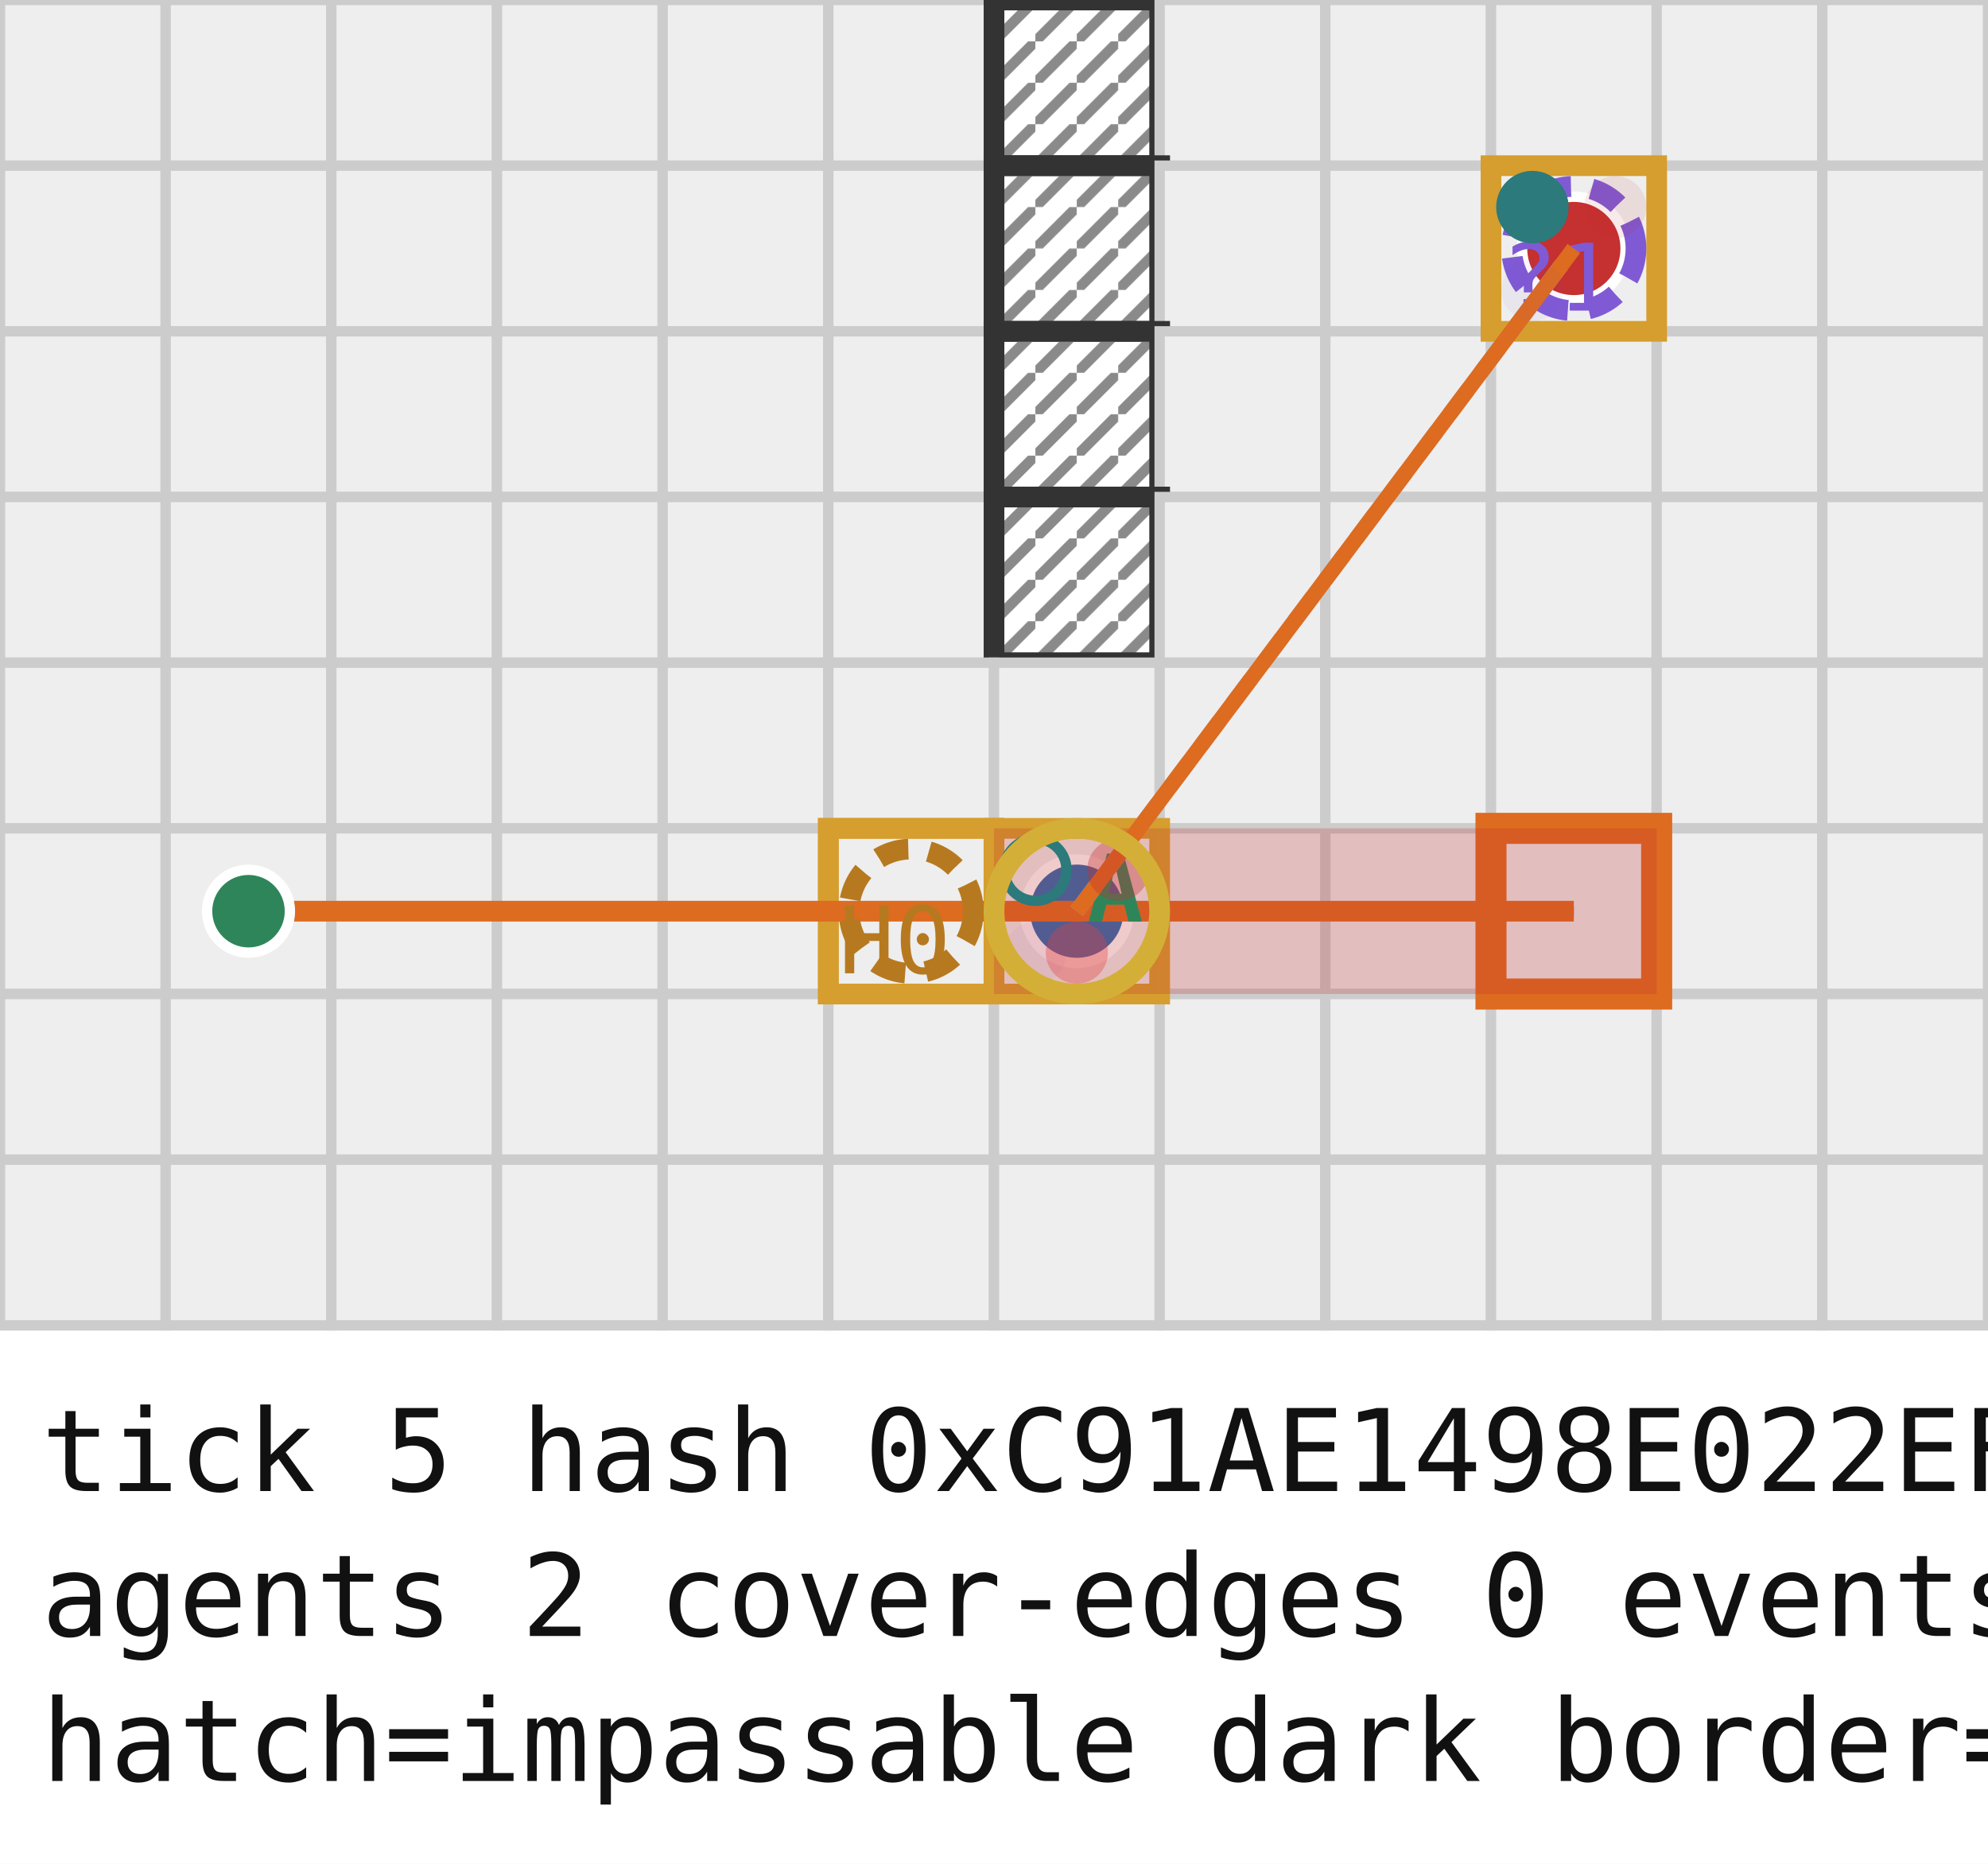
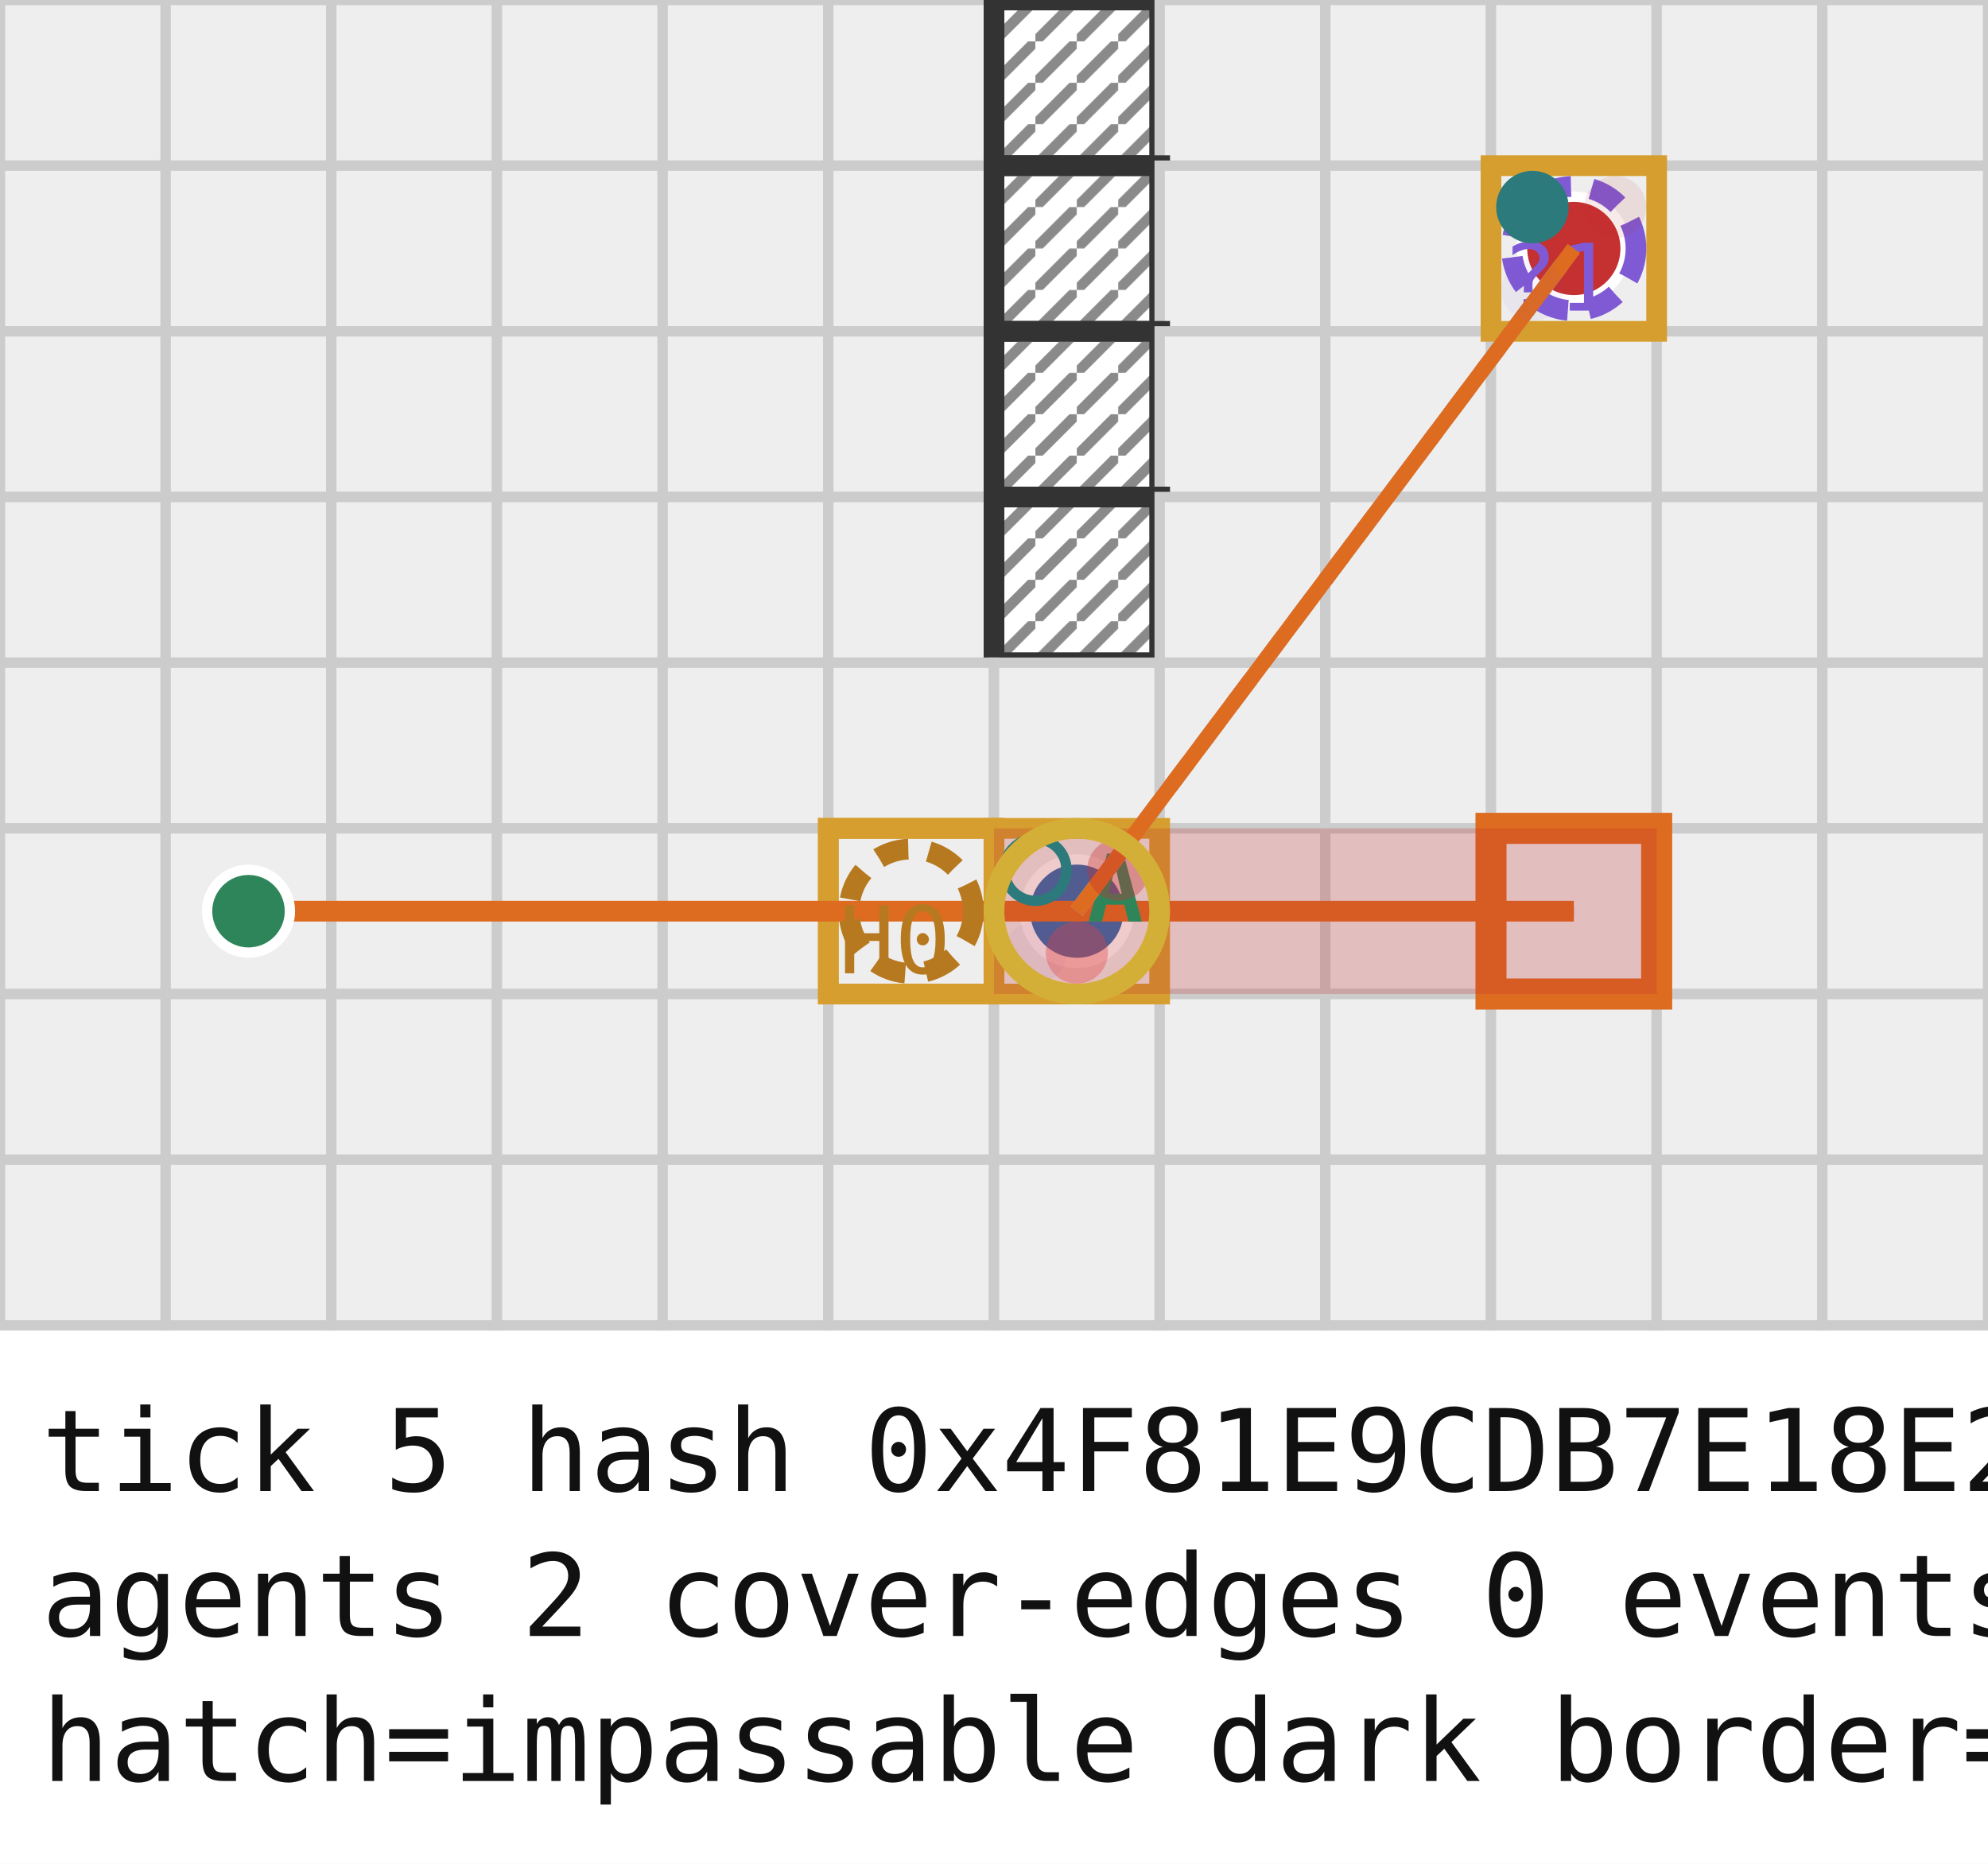
<svg xmlns="http://www.w3.org/2000/svg" width="192" height="180" viewBox="0 0 192 180">
  <defs>
    <pattern id="cw-hatch" width="4" height="4" patternUnits="userSpaceOnUse">
      <path d="M0,4 L4,0" stroke="#8a8a8a" stroke-width="1" />
    </pattern>
  </defs>
  <rect x="0" y="0" width="192" height="180" fill="#ffffff" />
  <rect x="0" y="0" width="16" height="16" fill="rgb(238,238,238)" stroke="#cccccc" stroke-width="1" />
  <rect x="16" y="0" width="16" height="16" fill="rgb(238,238,238)" stroke="#cccccc" stroke-width="1" />
  <rect x="32" y="0" width="16" height="16" fill="rgb(238,238,238)" stroke="#cccccc" stroke-width="1" />
  <rect x="48" y="0" width="16" height="16" fill="rgb(238,238,238)" stroke="#cccccc" stroke-width="1" />
  <rect x="64" y="0" width="16" height="16" fill="rgb(238,238,238)" stroke="#cccccc" stroke-width="1" />
  <rect x="80" y="0" width="16" height="16" fill="rgb(238,238,238)" stroke="#cccccc" stroke-width="1" />
  <rect x="96" y="0" width="16" height="16" fill="url(#cw-hatch)" stroke="#333333" stroke-width="2" />
  <rect x="112" y="0" width="16" height="16" fill="rgb(238,238,238)" stroke="#cccccc" stroke-width="1" />
  <rect x="128" y="0" width="16" height="16" fill="rgb(238,238,238)" stroke="#cccccc" stroke-width="1" />
  <rect x="144" y="0" width="16" height="16" fill="rgb(238,238,238)" stroke="#cccccc" stroke-width="1" />
  <rect x="160" y="0" width="16" height="16" fill="rgb(238,238,238)" stroke="#cccccc" stroke-width="1" />
  <rect x="176" y="0" width="16" height="16" fill="rgb(238,238,238)" stroke="#cccccc" stroke-width="1" />
  <rect x="0" y="16" width="16" height="16" fill="rgb(238,238,238)" stroke="#cccccc" stroke-width="1" />
  <rect x="16" y="16" width="16" height="16" fill="rgb(238,238,238)" stroke="#cccccc" stroke-width="1" />
  <rect x="32" y="16" width="16" height="16" fill="rgb(238,238,238)" stroke="#cccccc" stroke-width="1" />
  <rect x="48" y="16" width="16" height="16" fill="rgb(238,238,238)" stroke="#cccccc" stroke-width="1" />
  <rect x="64" y="16" width="16" height="16" fill="rgb(238,238,238)" stroke="#cccccc" stroke-width="1" />
  <rect x="80" y="16" width="16" height="16" fill="rgb(238,238,238)" stroke="#cccccc" stroke-width="1" />
  <rect x="96" y="16" width="16" height="16" fill="url(#cw-hatch)" stroke="#333333" stroke-width="2" />
  <rect x="112" y="16" width="16" height="16" fill="rgb(238,238,238)" stroke="#cccccc" stroke-width="1" />
  <rect x="128" y="16" width="16" height="16" fill="rgb(238,238,238)" stroke="#cccccc" stroke-width="1" />
  <rect x="144" y="16" width="16" height="16" fill="rgb(238,238,238)" stroke="#cccccc" stroke-width="1" />
  <rect x="160" y="16" width="16" height="16" fill="rgb(238,238,238)" stroke="#cccccc" stroke-width="1" />
  <rect x="176" y="16" width="16" height="16" fill="rgb(238,238,238)" stroke="#cccccc" stroke-width="1" />
  <rect x="0" y="32" width="16" height="16" fill="rgb(238,238,238)" stroke="#cccccc" stroke-width="1" />
  <rect x="16" y="32" width="16" height="16" fill="rgb(238,238,238)" stroke="#cccccc" stroke-width="1" />
  <rect x="32" y="32" width="16" height="16" fill="rgb(238,238,238)" stroke="#cccccc" stroke-width="1" />
  <rect x="48" y="32" width="16" height="16" fill="rgb(238,238,238)" stroke="#cccccc" stroke-width="1" />
  <rect x="64" y="32" width="16" height="16" fill="rgb(238,238,238)" stroke="#cccccc" stroke-width="1" />
  <rect x="80" y="32" width="16" height="16" fill="rgb(238,238,238)" stroke="#cccccc" stroke-width="1" />
  <rect x="96" y="32" width="16" height="16" fill="url(#cw-hatch)" stroke="#333333" stroke-width="2" />
  <rect x="112" y="32" width="16" height="16" fill="rgb(238,238,238)" stroke="#cccccc" stroke-width="1" />
  <rect x="128" y="32" width="16" height="16" fill="rgb(238,238,238)" stroke="#cccccc" stroke-width="1" />
  <rect x="144" y="32" width="16" height="16" fill="rgb(238,238,238)" stroke="#cccccc" stroke-width="1" />
  <rect x="160" y="32" width="16" height="16" fill="rgb(238,238,238)" stroke="#cccccc" stroke-width="1" />
  <rect x="176" y="32" width="16" height="16" fill="rgb(238,238,238)" stroke="#cccccc" stroke-width="1" />
  <rect x="0" y="48" width="16" height="16" fill="rgb(238,238,238)" stroke="#cccccc" stroke-width="1" />
  <rect x="16" y="48" width="16" height="16" fill="rgb(238,238,238)" stroke="#cccccc" stroke-width="1" />
  <rect x="32" y="48" width="16" height="16" fill="rgb(238,238,238)" stroke="#cccccc" stroke-width="1" />
  <rect x="48" y="48" width="16" height="16" fill="rgb(238,238,238)" stroke="#cccccc" stroke-width="1" />
  <rect x="64" y="48" width="16" height="16" fill="rgb(238,238,238)" stroke="#cccccc" stroke-width="1" />
  <rect x="80" y="48" width="16" height="16" fill="rgb(238,238,238)" stroke="#cccccc" stroke-width="1" />
  <rect x="96" y="48" width="16" height="16" fill="url(#cw-hatch)" stroke="#333333" stroke-width="2" />
  <rect x="112" y="48" width="16" height="16" fill="rgb(238,238,238)" stroke="#cccccc" stroke-width="1" />
  <rect x="128" y="48" width="16" height="16" fill="rgb(238,238,238)" stroke="#cccccc" stroke-width="1" />
  <rect x="144" y="48" width="16" height="16" fill="rgb(238,238,238)" stroke="#cccccc" stroke-width="1" />
  <rect x="160" y="48" width="16" height="16" fill="rgb(238,238,238)" stroke="#cccccc" stroke-width="1" />
  <rect x="176" y="48" width="16" height="16" fill="rgb(238,238,238)" stroke="#cccccc" stroke-width="1" />
  <rect x="0" y="64" width="16" height="16" fill="rgb(238,238,238)" stroke="#cccccc" stroke-width="1" />
  <rect x="16" y="64" width="16" height="16" fill="rgb(238,238,238)" stroke="#cccccc" stroke-width="1" />
  <rect x="32" y="64" width="16" height="16" fill="rgb(238,238,238)" stroke="#cccccc" stroke-width="1" />
  <rect x="48" y="64" width="16" height="16" fill="rgb(238,238,238)" stroke="#cccccc" stroke-width="1" />
  <rect x="64" y="64" width="16" height="16" fill="rgb(238,238,238)" stroke="#cccccc" stroke-width="1" />
  <rect x="80" y="64" width="16" height="16" fill="rgb(238,238,238)" stroke="#cccccc" stroke-width="1" />
  <rect x="96" y="64" width="16" height="16" fill="rgb(238,238,238)" stroke="#cccccc" stroke-width="1" />
  <rect x="112" y="64" width="16" height="16" fill="rgb(238,238,238)" stroke="#cccccc" stroke-width="1" />
  <rect x="128" y="64" width="16" height="16" fill="rgb(238,238,238)" stroke="#cccccc" stroke-width="1" />
  <rect x="144" y="64" width="16" height="16" fill="rgb(238,238,238)" stroke="#cccccc" stroke-width="1" />
  <rect x="160" y="64" width="16" height="16" fill="rgb(238,238,238)" stroke="#cccccc" stroke-width="1" />
  <rect x="176" y="64" width="16" height="16" fill="rgb(238,238,238)" stroke="#cccccc" stroke-width="1" />
  <rect x="0" y="80" width="16" height="16" fill="rgb(238,238,238)" stroke="#cccccc" stroke-width="1" />
  <rect x="16" y="80" width="16" height="16" fill="rgb(238,238,238)" stroke="#cccccc" stroke-width="1" />
  <rect x="32" y="80" width="16" height="16" fill="rgb(238,238,238)" stroke="#cccccc" stroke-width="1" />
  <rect x="48" y="80" width="16" height="16" fill="rgb(238,238,238)" stroke="#cccccc" stroke-width="1" />
  <rect x="64" y="80" width="16" height="16" fill="rgb(238,238,238)" stroke="#cccccc" stroke-width="1" />
  <rect x="80" y="80" width="16" height="16" fill="rgb(238,238,238)" stroke="#cccccc" stroke-width="1" />
  <rect x="96" y="80" width="16" height="16" fill="rgb(238,238,238)" stroke="#cccccc" stroke-width="1" />
  <rect x="112" y="80" width="16" height="16" fill="rgb(238,238,238)" stroke="#cccccc" stroke-width="1" />
  <rect x="128" y="80" width="16" height="16" fill="rgb(238,238,238)" stroke="#cccccc" stroke-width="1" />
  <rect x="144" y="80" width="16" height="16" fill="rgb(238,238,238)" stroke="#cccccc" stroke-width="1" />
  <rect x="160" y="80" width="16" height="16" fill="rgb(238,238,238)" stroke="#cccccc" stroke-width="1" />
  <rect x="176" y="80" width="16" height="16" fill="rgb(238,238,238)" stroke="#cccccc" stroke-width="1" />
  <rect x="0" y="96" width="16" height="16" fill="rgb(238,238,238)" stroke="#cccccc" stroke-width="1" />
  <rect x="16" y="96" width="16" height="16" fill="rgb(238,238,238)" stroke="#cccccc" stroke-width="1" />
  <rect x="32" y="96" width="16" height="16" fill="rgb(238,238,238)" stroke="#cccccc" stroke-width="1" />
  <rect x="48" y="96" width="16" height="16" fill="rgb(238,238,238)" stroke="#cccccc" stroke-width="1" />
  <rect x="64" y="96" width="16" height="16" fill="rgb(238,238,238)" stroke="#cccccc" stroke-width="1" />
  <rect x="80" y="96" width="16" height="16" fill="rgb(238,238,238)" stroke="#cccccc" stroke-width="1" />
  <rect x="96" y="96" width="16" height="16" fill="rgb(238,238,238)" stroke="#cccccc" stroke-width="1" />
  <rect x="112" y="96" width="16" height="16" fill="rgb(238,238,238)" stroke="#cccccc" stroke-width="1" />
  <rect x="128" y="96" width="16" height="16" fill="rgb(238,238,238)" stroke="#cccccc" stroke-width="1" />
  <rect x="144" y="96" width="16" height="16" fill="rgb(238,238,238)" stroke="#cccccc" stroke-width="1" />
  <rect x="160" y="96" width="16" height="16" fill="rgb(238,238,238)" stroke="#cccccc" stroke-width="1" />
  <rect x="176" y="96" width="16" height="16" fill="rgb(238,238,238)" stroke="#cccccc" stroke-width="1" />
  <rect x="0" y="112" width="16" height="16" fill="rgb(238,238,238)" stroke="#cccccc" stroke-width="1" />
  <rect x="16" y="112" width="16" height="16" fill="rgb(238,238,238)" stroke="#cccccc" stroke-width="1" />
  <rect x="32" y="112" width="16" height="16" fill="rgb(238,238,238)" stroke="#cccccc" stroke-width="1" />
  <rect x="48" y="112" width="16" height="16" fill="rgb(238,238,238)" stroke="#cccccc" stroke-width="1" />
  <rect x="64" y="112" width="16" height="16" fill="rgb(238,238,238)" stroke="#cccccc" stroke-width="1" />
  <rect x="80" y="112" width="16" height="16" fill="rgb(238,238,238)" stroke="#cccccc" stroke-width="1" />
  <rect x="96" y="112" width="16" height="16" fill="rgb(238,238,238)" stroke="#cccccc" stroke-width="1" />
  <rect x="112" y="112" width="16" height="16" fill="rgb(238,238,238)" stroke="#cccccc" stroke-width="1" />
  <rect x="128" y="112" width="16" height="16" fill="rgb(238,238,238)" stroke="#cccccc" stroke-width="1" />
  <rect x="144" y="112" width="16" height="16" fill="rgb(238,238,238)" stroke="#cccccc" stroke-width="1" />
  <rect x="160" y="112" width="16" height="16" fill="rgb(238,238,238)" stroke="#cccccc" stroke-width="1" />
  <rect x="176" y="112" width="16" height="16" fill="rgb(238,238,238)" stroke="#cccccc" stroke-width="1" />
  <rect x="144" y="16" width="16" height="16" fill="none" stroke="#d69e2e" stroke-width="2" />
  <rect x="80" y="80" width="16" height="16" fill="none" stroke="#d69e2e" stroke-width="2" />
  <rect x="144" y="80" width="16" height="16" fill="none" stroke="#d69e2e" stroke-width="2" />
  <rect x="80" y="80" width="16" height="16" fill="none" stroke="#d69e2e" stroke-width="2" />
  <rect x="96" y="80" width="16" height="16" fill="none" stroke="#d69e2e" stroke-width="2" />
  <line x1="104" y1="88" x2="152" y2="88" stroke="#2b6cb0" stroke-width="1" stroke-dasharray="3,2" />
  <circle cx="104" cy="88" r="5" fill="#2b6cb0" stroke="#ffffff" stroke-width="1" />
  <circle cx="152" cy="24" r="5" fill="#c53030" stroke="#ffffff" stroke-width="1" />
  <polyline points="24,88 40,88 56,88 72,88 88,88 104,88 120,88 136,88 152,88" fill="none" stroke="#dd6b20" stroke-width="2" />
  <circle cx="24" cy="88" r="4" fill="#2f855a" stroke="#ffffff" stroke-width="1" />
  <rect x="144" y="80" width="16" height="16" fill="none" stroke="#dd6b20" stroke-width="3" />
  <circle cx="152" cy="24" r="6" fill="none" stroke="#805ad5" stroke-width="2" stroke-dasharray="3,2" />
  <text x="145" y="30" font-family="monospace" font-size="9" fill="#805ad5">?1</text>
  <rect x="96" y="80" width="16" height="16" fill="#c53030" fill-opacity="0.25" />
  <rect x="112" y="80" width="16" height="16" fill="#c53030" fill-opacity="0.25" />
  <rect x="128" y="80" width="16" height="16" fill="#c53030" fill-opacity="0.25" />
  <rect x="144" y="80" width="16" height="16" fill="#c53030" fill-opacity="0.25" />
  <text x="105" y="89" font-family="monospace" font-size="9" font-weight="bold" fill="#2f855a">A</text>
  <circle cx="100" cy="84" r="3" fill="none" stroke="#2c7a7b" stroke-width="1" />
  <circle cx="148" cy="20" r="3" fill="#2c7a7b" stroke="#2c7a7b" stroke-width="1" />
  <line x1="104" y1="88" x2="152" y2="24" stroke="#a0aec0" stroke-width="1.5" stroke-dasharray="3,2" />
  <line x1="152" y1="24" x2="104" y2="88" stroke="#dd6b20" stroke-width="1.5" />
  <circle cx="108" cy="84" r="3" fill="#c53030" fill-opacity="0.35" />
  <circle cx="156" cy="20" r="3" fill="#c53030" fill-opacity="0.10" />
  <circle cx="100" cy="92" r="3" fill="#6b46c1" fill-opacity="0.05" />
  <circle cx="148" cy="28" r="3" fill="#6b46c1" fill-opacity="0.05" />
  <circle cx="88" cy="88" r="6" fill="none" stroke="#b7791f" stroke-width="2" stroke-dasharray="3,2" />
  <text x="81" y="94" font-family="monospace" font-size="9" fill="#b7791f">H0</text>
  <circle cx="104" cy="92" r="3" fill="#e53e3e" fill-opacity="0.35" />
  <circle cx="104" cy="88" r="8" fill="none" stroke="#d4af37" stroke-width="2" />
-   <text x="4" y="144" font-family="monospace" font-size="11" fill="#111111">tick 5  hash 0xC91AE1498E022EFA  draws 2</text>
+   <text x="4" y="144" font-family="monospace" font-size="11" fill="#111111">tick 5  hash 0x4F81E9CDB7E18E2B  draws 2</text>
  <text x="4" y="158" font-family="monospace" font-size="11" fill="#111111">agents 2  cover-edges 0  events 7</text>
  <text x="4" y="172" font-family="monospace" font-size="11" fill="#111111">hatch=impassable  dark border=opaque  darker fill=higher elevation  triangle=cover  circle=agent</text>
</svg>
